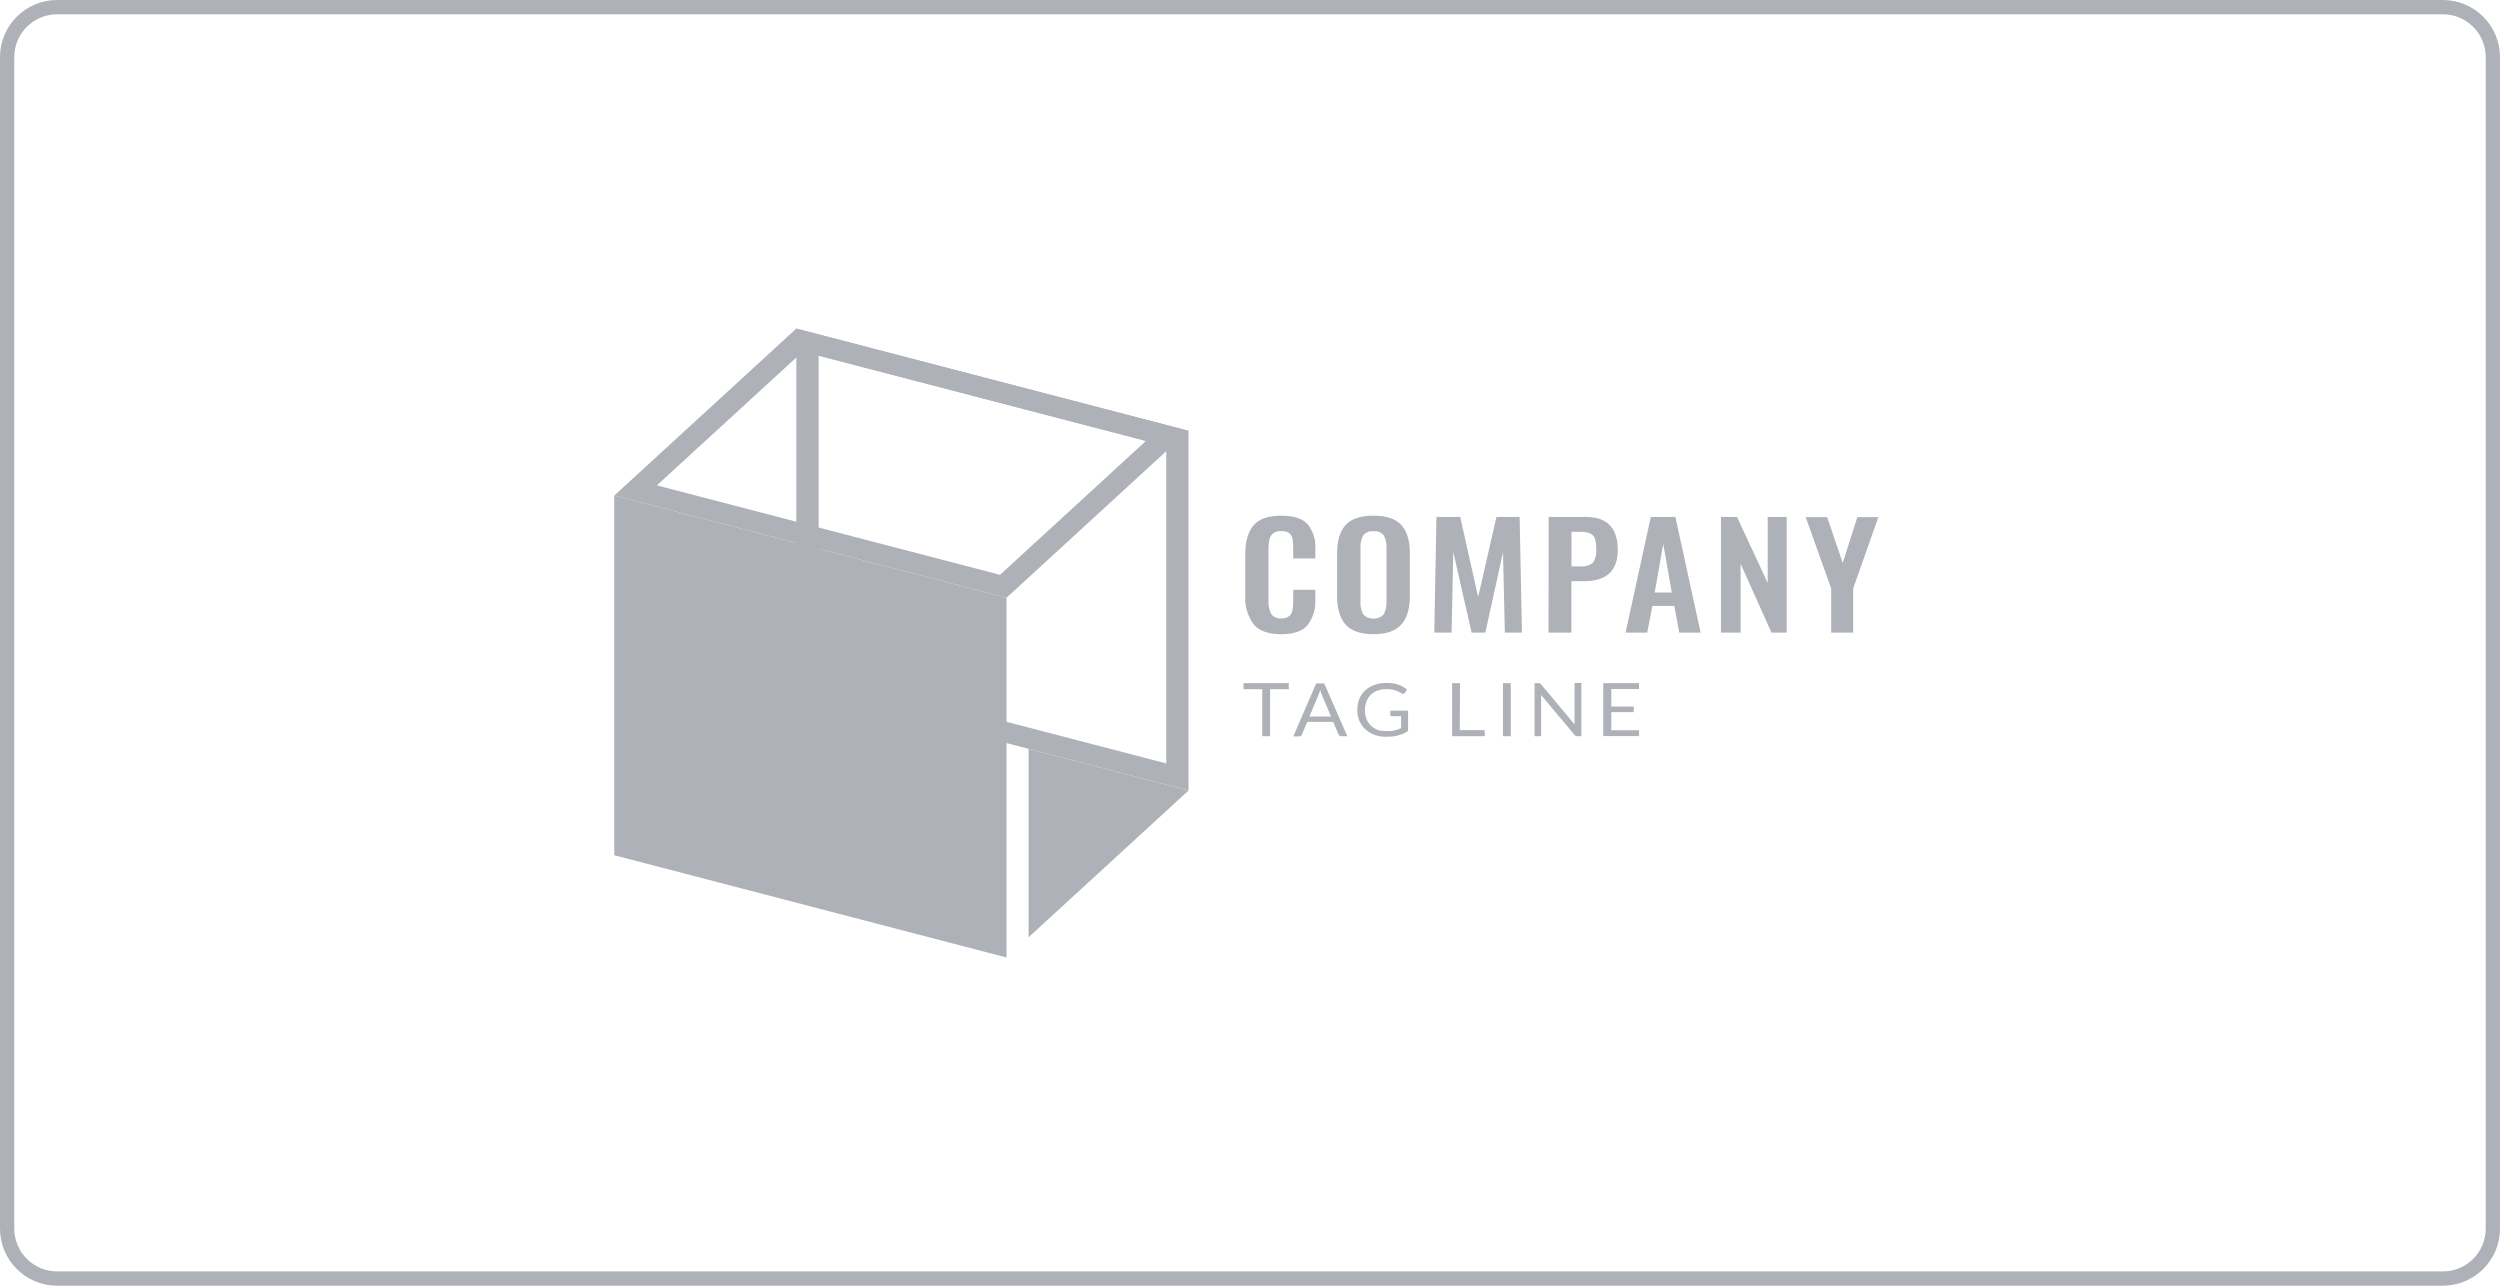
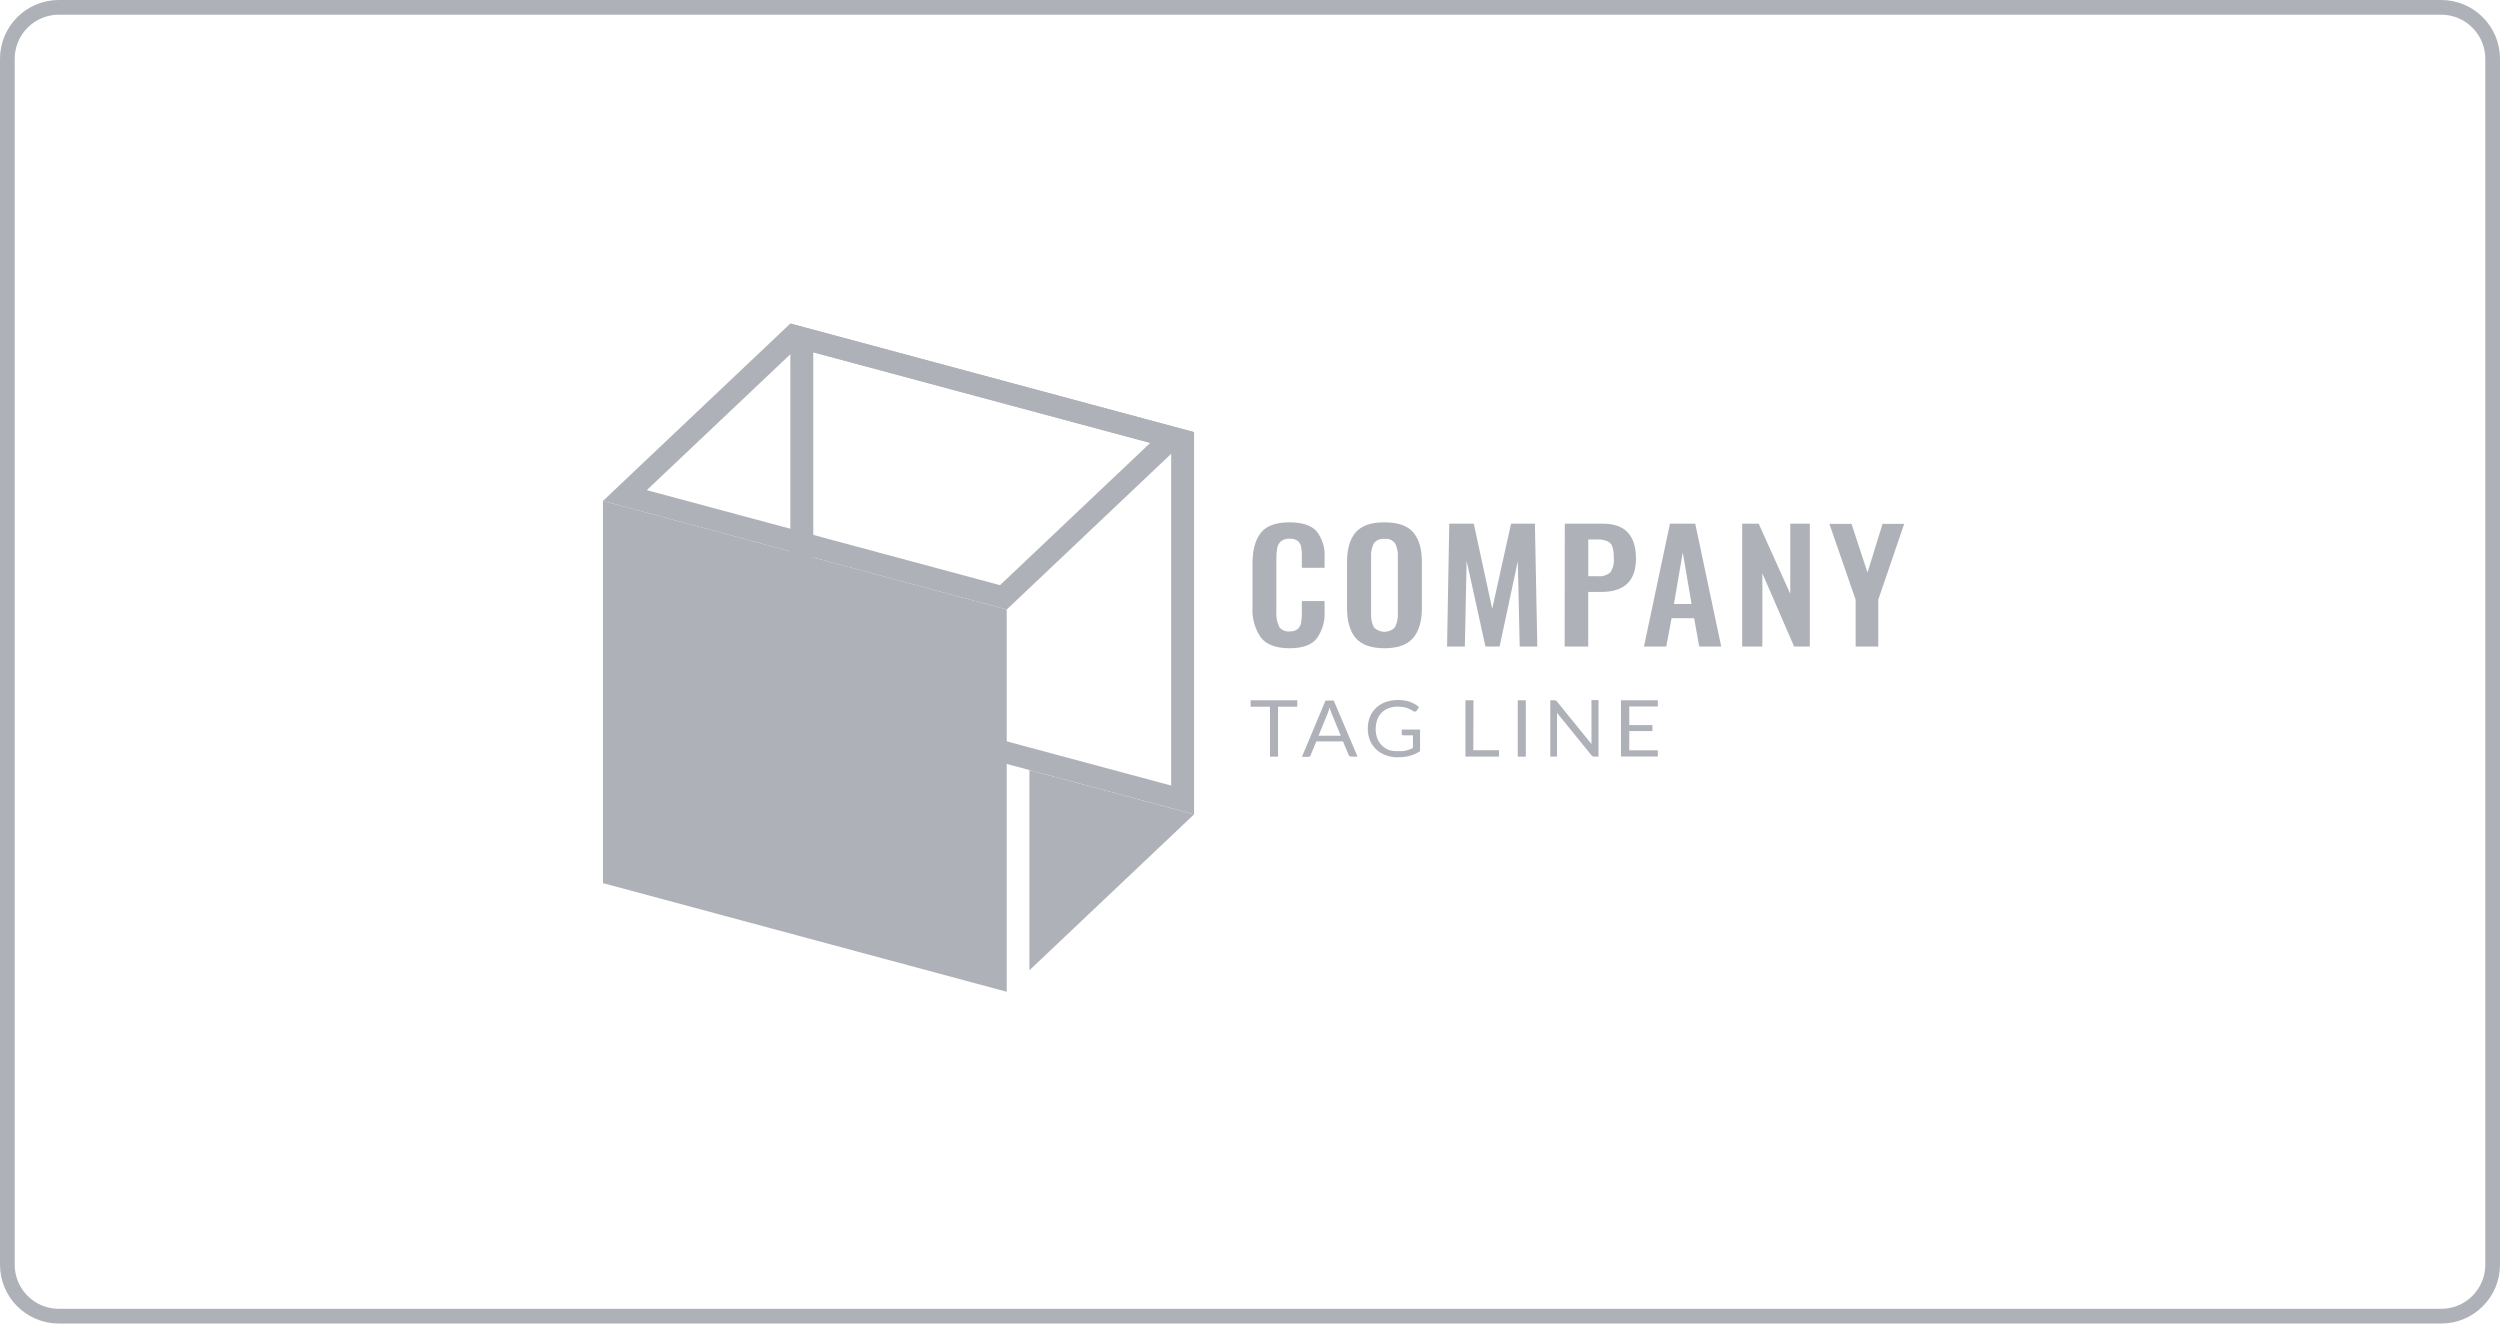
- <svg xmlns="http://www.w3.org/2000/svg" width="175" height="90" viewBox="0 0 175 90" fill="none">
-   <rect x="0.5" y="0.5" width="174" height="89" rx="3.5" stroke="#AFB1B8" />
-   <path d="M87.74 43.688C87.322 43.097 87.123 42.399 87.17 41.695V38.806C87.17 37.92 87.359 37.247 87.737 36.786C88.115 36.325 88.765 36.096 89.686 36.098C90.551 36.098 91.165 36.294 91.529 36.686C91.925 37.186 92.118 37.798 92.073 38.415V39.094H90.525V38.406C90.531 38.181 90.516 37.956 90.481 37.733C90.458 37.58 90.38 37.439 90.26 37.333C90.101 37.218 89.9 37.162 89.699 37.177C89.487 37.163 89.276 37.221 89.109 37.342C88.974 37.46 88.884 37.614 88.853 37.783C88.808 38.019 88.788 38.258 88.792 38.497V42.004C88.767 42.342 88.835 42.681 88.99 42.989C89.067 43.093 89.174 43.176 89.299 43.227C89.424 43.279 89.562 43.298 89.699 43.283C89.897 43.298 90.094 43.241 90.247 43.124C90.373 43.009 90.454 42.859 90.478 42.698C90.514 42.465 90.53 42.23 90.525 41.995V41.284H92.073V41.934C92.117 42.577 91.929 43.215 91.538 43.75C91.183 44.179 90.577 44.394 89.686 44.394C88.795 44.394 88.122 44.165 87.74 43.688Z" fill="#AFB1B8" />
-   <path d="M94.186 43.718C93.795 43.268 93.599 42.613 93.599 41.745V38.706C93.599 37.847 93.795 37.198 94.186 36.757C94.577 36.316 95.23 36.096 96.147 36.098C97.057 36.098 97.708 36.318 98.099 36.757C98.49 37.198 98.689 37.847 98.689 38.706V41.745C98.689 42.604 98.49 43.262 98.092 43.715C97.695 44.168 97.048 44.394 96.147 44.394C95.246 44.394 94.58 44.165 94.186 43.718ZM96.868 42.989C97.008 42.707 97.072 42.398 97.054 42.089V38.368C97.072 38.064 97.009 37.762 96.871 37.486C96.793 37.379 96.683 37.295 96.555 37.243C96.427 37.191 96.286 37.173 96.147 37.192C96.008 37.174 95.866 37.192 95.738 37.244C95.609 37.296 95.499 37.38 95.419 37.486C95.279 37.761 95.215 38.064 95.234 38.368V42.107C95.214 42.416 95.278 42.725 95.419 43.007C95.51 43.101 95.621 43.177 95.746 43.229C95.871 43.282 96.007 43.308 96.144 43.308C96.281 43.308 96.417 43.282 96.542 43.229C96.666 43.177 96.778 43.101 96.868 43.007V42.989Z" fill="#AFB1B8" />
-   <path d="M100.551 36.187H102.217L103.47 41.795L104.752 36.187H106.374L106.537 44.282H105.339L105.211 38.656L103.973 44.282H103.012L101.73 38.635L101.611 44.282H100.4L100.551 36.187Z" fill="#AFB1B8" />
-   <path d="M108.406 36.187H111.002C112.498 36.187 113.245 36.953 113.245 38.485C113.245 39.953 112.458 40.686 110.883 40.684H109.999V44.282H108.396L108.406 36.187ZM110.624 39.646C110.782 39.665 110.943 39.651 111.095 39.607C111.247 39.563 111.387 39.489 111.505 39.391C111.689 39.117 111.77 38.796 111.736 38.477C111.744 38.23 111.719 37.983 111.659 37.742C111.636 37.661 111.596 37.586 111.541 37.52C111.486 37.453 111.417 37.398 111.339 37.357C111.116 37.259 110.87 37.214 110.624 37.227H110.002V39.646H110.624Z" fill="#AFB1B8" />
-   <path d="M115.556 36.187H117.277L119.043 44.282H117.549L117.2 42.415H115.665L115.306 44.282H113.79L115.556 36.187ZM117.027 41.478L116.428 38.08L115.828 41.478H117.027Z" fill="#AFB1B8" />
-   <path d="M120.469 36.187H121.591L123.738 40.804V36.187H125.068V44.282H124.001L121.841 39.461V44.282H120.466L120.469 36.187Z" fill="#AFB1B8" />
-   <path d="M128.184 41.195L126.398 36.199H127.902L128.991 39.408L130.014 36.199H131.485L129.722 41.195V44.282H128.184V41.195Z" fill="#AFB1B8" />
-   <path d="M90.215 47.821V48.245H88.907V51.534H88.359V48.245H87.045V47.821H90.215Z" fill="#AFB1B8" />
-   <path d="M94.314 51.534H93.891C93.848 51.537 93.806 51.524 93.772 51.499C93.74 51.477 93.716 51.448 93.702 51.414L93.324 50.532H91.51L91.132 51.414C91.121 51.45 91.101 51.485 91.074 51.514C91.04 51.538 90.998 51.551 90.955 51.549H90.532L92.135 47.836H92.692L94.314 51.534ZM91.66 50.156H93.173L92.532 48.645C92.485 48.53 92.445 48.413 92.413 48.295C92.391 48.365 92.372 48.433 92.353 48.492L92.295 48.648L91.66 50.156Z" fill="#AFB1B8" />
-   <path d="M97.077 51.169C97.177 51.174 97.278 51.174 97.378 51.169C97.465 51.161 97.55 51.147 97.634 51.125C97.713 51.108 97.79 51.085 97.865 51.058C97.936 51.031 98.006 50.999 98.08 50.967V50.132H97.439C97.423 50.133 97.407 50.13 97.392 50.125C97.377 50.12 97.364 50.112 97.352 50.102C97.342 50.094 97.333 50.084 97.328 50.072C97.322 50.06 97.32 50.047 97.32 50.035V49.749H98.564V51.172C98.462 51.239 98.355 51.298 98.243 51.349C98.129 51.401 98.01 51.443 97.888 51.475C97.756 51.511 97.622 51.536 97.487 51.552C97.332 51.567 97.175 51.575 97.019 51.575C96.743 51.577 96.468 51.53 96.211 51.437C95.971 51.349 95.753 51.217 95.57 51.049C95.392 50.88 95.251 50.68 95.157 50.461C95.056 50.215 95.006 49.954 95.01 49.691C95.006 49.426 95.055 49.163 95.154 48.915C95.246 48.695 95.387 48.494 95.567 48.327C95.75 48.16 95.968 48.029 96.208 47.942C96.483 47.847 96.774 47.8 97.067 47.803C97.216 47.803 97.365 47.814 97.513 47.836C97.643 47.855 97.771 47.887 97.894 47.93C98.006 47.968 98.113 48.018 98.214 48.077C98.313 48.135 98.406 48.2 98.493 48.271L98.339 48.5C98.327 48.521 98.309 48.539 98.287 48.551C98.265 48.563 98.24 48.57 98.214 48.571C98.179 48.57 98.144 48.559 98.115 48.541C98.067 48.518 98.016 48.488 97.958 48.453C97.89 48.414 97.818 48.38 97.743 48.353C97.648 48.318 97.549 48.291 97.448 48.271C97.314 48.248 97.178 48.237 97.041 48.239C96.83 48.236 96.62 48.271 96.423 48.341C96.245 48.407 96.084 48.507 95.952 48.635C95.819 48.769 95.717 48.926 95.654 49.097C95.51 49.499 95.51 49.932 95.654 50.334C95.724 50.509 95.833 50.668 95.974 50.802C96.106 50.929 96.265 51.029 96.442 51.096C96.646 51.16 96.862 51.185 97.077 51.169Z" fill="#AFB1B8" />
-   <path d="M102.185 51.111H103.935V51.534H101.65V47.821H102.198L102.185 51.111Z" fill="#AFB1B8" />
-   <path d="M105.756 51.534H105.208V47.821H105.756V51.534Z" fill="#AFB1B8" />
-   <path d="M107.794 47.839C107.826 47.856 107.855 47.879 107.877 47.906L110.22 50.705C110.217 50.661 110.217 50.617 110.22 50.573C110.22 50.532 110.22 50.49 110.22 50.452V47.806H110.698V51.534H110.422C110.381 51.537 110.34 51.53 110.303 51.513C110.27 51.495 110.241 51.471 110.217 51.443L107.877 48.647C107.877 48.691 107.877 48.732 107.877 48.774C107.877 48.815 107.877 48.853 107.877 48.888V51.534H107.419V47.821H107.704C107.735 47.821 107.766 47.827 107.794 47.839Z" fill="#AFB1B8" />
-   <path d="M114.732 47.821V48.23H112.79V49.456H114.364V49.85H112.79V51.117H114.732V51.525H112.226V47.821H114.732Z" fill="#AFB1B8" />
-   <path d="M57.303 24.893L81.638 31.231V53.439L57.303 47.104V24.893ZM55.743 23V48.183L83.196 55.335V30.155L55.743 23Z" fill="#AFB1B8" />
-   <path d="M70.457 67.025L43 59.867V34.687L70.457 41.842V67.025Z" fill="#AFB1B8" />
-   <path d="M56.198 24.608L80.216 30.866L70.001 40.237L45.981 33.976L56.198 24.608ZM55.743 23L43 34.688L70.457 41.842L83.196 30.155L55.743 23Z" fill="#AFB1B8" />
-   <path d="M72.001 65.608L83.196 55.338L72.001 52.419V65.608Z" fill="#AFB1B8" />
+ <svg xmlns="http://www.w3.org/2000/svg" width="170" height="90" viewBox="0 0 170 90" fill="none">
+   <rect x="0.5" y="0.5" width="169" height="89" rx="3.5" stroke="#AFB1B8" />
+   <path d="M85.74 43.353C85.322 42.743 85.123 42.022 85.17 41.296V38.313C85.17 37.399 85.359 36.704 85.737 36.229C86.115 35.754 86.765 35.517 87.686 35.519C88.551 35.519 89.165 35.721 89.529 36.126C89.925 36.642 90.118 37.273 90.073 37.91V38.611H88.525V37.901C88.531 37.669 88.516 37.436 88.481 37.206C88.458 37.049 88.38 36.903 88.26 36.793C88.101 36.675 87.9 36.617 87.699 36.633C87.487 36.618 87.276 36.678 87.109 36.803C86.974 36.924 86.884 37.084 86.853 37.258C86.808 37.501 86.788 37.748 86.792 37.995V41.615C86.767 41.964 86.835 42.313 86.99 42.631C87.067 42.739 87.174 42.824 87.299 42.877C87.424 42.931 87.562 42.951 87.699 42.935C87.897 42.95 88.094 42.891 88.247 42.771C88.373 42.652 88.454 42.498 88.478 42.331C88.514 42.091 88.53 41.848 88.525 41.606V40.871H90.073V41.542C90.117 42.206 89.929 42.864 89.538 43.417C89.183 43.86 88.577 44.081 87.686 44.081C86.795 44.081 86.122 43.845 85.74 43.353Z" fill="#AFB1B8" />
+   <path d="M92.186 43.384C91.795 42.919 91.599 42.243 91.599 41.348V38.21C91.599 37.324 91.795 36.654 92.186 36.199C92.577 35.744 93.23 35.517 94.147 35.519C95.057 35.519 95.708 35.746 96.099 36.199C96.49 36.654 96.689 37.324 96.689 38.21V41.348C96.689 42.234 96.49 42.913 96.092 43.381C95.695 43.848 95.048 44.081 94.147 44.081C93.246 44.081 92.58 43.845 92.186 43.384ZM94.868 42.631C95.008 42.34 95.072 42.022 95.054 41.703V37.861C95.072 37.548 95.009 37.236 94.871 36.951C94.793 36.841 94.683 36.755 94.555 36.701C94.427 36.647 94.286 36.629 94.147 36.648C94.008 36.629 93.866 36.648 93.738 36.702C93.609 36.755 93.499 36.842 93.419 36.951C93.279 37.235 93.215 37.548 93.234 37.861V41.721C93.214 42.04 93.278 42.359 93.419 42.649C93.51 42.747 93.621 42.826 93.746 42.88C93.871 42.933 94.007 42.961 94.144 42.961C94.281 42.961 94.417 42.933 94.542 42.88C94.666 42.826 94.778 42.747 94.868 42.649V42.631Z" fill="#AFB1B8" />
+   <path d="M98.55 35.611H100.217L101.47 41.399L102.752 35.611H104.374L104.537 43.966H103.339L103.211 38.159L101.973 43.966H101.012L99.73 38.138L99.611 43.966H98.4L98.55 35.611Z" fill="#AFB1B8" />
+   <path d="M106.406 35.611H109.002C110.498 35.611 111.245 36.401 111.245 37.983C111.245 39.498 110.458 40.254 108.883 40.252H107.999V43.966H106.396L106.406 35.611ZM108.624 39.181C108.782 39.2 108.943 39.187 109.095 39.141C109.247 39.096 109.387 39.019 109.505 38.917C109.689 38.635 109.77 38.304 109.736 37.974C109.744 37.719 109.719 37.464 109.659 37.215C109.636 37.132 109.596 37.054 109.541 36.986C109.486 36.918 109.417 36.861 109.339 36.818C109.116 36.717 108.87 36.671 108.624 36.685H108.002V39.181H108.624Z" fill="#AFB1B8" />
+   <path d="M113.556 35.611H115.277L117.043 43.966H115.549L115.2 42.039H113.665L113.306 43.966H111.79L113.556 35.611ZM115.027 41.072L114.428 37.564L113.828 41.072H115.027Z" fill="#AFB1B8" />
+   <path d="M118.469 35.611H119.591L121.738 40.377V35.611H123.068V43.966H122.001L119.841 38.99V43.966H118.466L118.469 35.611Z" fill="#AFB1B8" />
+   <path d="M126.184 40.78L124.398 35.622H125.902L126.991 38.935L128.014 35.622H129.485L127.722 40.78V43.966H126.184V40.78Z" fill="#AFB1B8" />
+   <path d="M88.215 47.619V48.056H86.907V51.451H86.359V48.056H85.045V47.619H88.215Z" fill="#AFB1B8" />
+   <path d="M92.314 51.451H91.891C91.848 51.454 91.806 51.441 91.772 51.415C91.74 51.392 91.716 51.362 91.702 51.327L91.324 50.417H89.51L89.132 51.327C89.121 51.365 89.101 51.4 89.074 51.43C89.04 51.455 88.998 51.468 88.955 51.466H88.532L90.135 47.635H90.692L92.314 51.451ZM89.66 50.028H91.173L90.532 48.469C90.485 48.351 90.445 48.23 90.413 48.108C90.391 48.181 90.372 48.25 90.353 48.311L90.295 48.472L89.66 50.028Z" fill="#AFB1B8" />
+   <path d="M95.077 51.075C95.177 51.08 95.278 51.08 95.378 51.075C95.465 51.066 95.55 51.051 95.634 51.029C95.713 51.011 95.79 50.988 95.865 50.959C95.936 50.932 96.006 50.899 96.08 50.865V50.004H95.439C95.423 50.005 95.407 50.002 95.392 49.997C95.377 49.992 95.364 49.984 95.352 49.973C95.342 49.965 95.333 49.954 95.328 49.942C95.322 49.93 95.32 49.917 95.32 49.904V49.609H96.564V51.078C96.462 51.147 96.355 51.208 96.243 51.26C96.129 51.313 96.01 51.357 95.888 51.39C95.756 51.427 95.622 51.453 95.487 51.469C95.332 51.486 95.175 51.494 95.019 51.494C94.743 51.496 94.468 51.447 94.211 51.351C93.971 51.26 93.753 51.123 93.57 50.95C93.392 50.776 93.251 50.569 93.157 50.344C93.056 50.09 93.006 49.82 93.01 49.549C93.006 49.276 93.055 49.004 93.154 48.748C93.246 48.52 93.387 48.314 93.567 48.141C93.75 47.968 93.968 47.833 94.208 47.743C94.483 47.645 94.774 47.597 95.067 47.6C95.216 47.6 95.365 47.611 95.513 47.634C95.643 47.654 95.771 47.687 95.894 47.731C96.006 47.771 96.113 47.822 96.214 47.883C96.313 47.943 96.406 48.01 96.493 48.083L96.339 48.32C96.327 48.341 96.309 48.359 96.287 48.372C96.265 48.385 96.24 48.392 96.214 48.392C96.179 48.391 96.144 48.381 96.115 48.362C96.067 48.338 96.016 48.307 95.958 48.271C95.89 48.231 95.818 48.196 95.743 48.168C95.648 48.132 95.549 48.103 95.448 48.083C95.314 48.06 95.178 48.048 95.041 48.05C94.83 48.047 94.62 48.083 94.423 48.156C94.245 48.224 94.084 48.327 93.952 48.459C93.819 48.597 93.717 48.759 93.654 48.936C93.51 49.351 93.51 49.798 93.654 50.213C93.724 50.393 93.833 50.558 93.974 50.696C94.106 50.827 94.265 50.93 94.442 50.999C94.646 51.065 94.862 51.091 95.077 51.075Z" fill="#AFB1B8" />
+   <path d="M100.185 51.014H101.935V51.451H99.65V47.619H100.198L100.185 51.014Z" fill="#AFB1B8" />
+   <path d="M103.756 51.451H103.208V47.619H103.756V51.451Z" fill="#AFB1B8" />
+   <path d="M105.794 47.637C105.826 47.655 105.855 47.678 105.877 47.707L108.22 50.596C108.217 50.55 108.217 50.505 108.22 50.459C108.22 50.416 108.22 50.374 108.22 50.335V47.604H108.698V51.451H108.422C108.381 51.454 108.34 51.447 108.303 51.43C108.27 51.411 108.241 51.386 108.217 51.357L105.877 48.472C105.877 48.517 105.877 48.559 105.877 48.602C105.877 48.645 105.877 48.684 105.877 48.72V51.451H105.419V47.619H105.704C105.735 47.619 105.766 47.625 105.794 47.637Z" fill="#AFB1B8" />
+   <path d="M112.732 47.619V48.041H110.79V49.306H112.364V49.712H110.79V51.02H112.732V51.442H110.226V47.619H112.732Z" fill="#AFB1B8" />
+   <path d="M55.303 23.954L79.638 30.495V53.417L55.303 46.879V23.954ZM53.743 22V47.992L81.196 55.374V29.385L53.743 22Z" fill="#AFB1B8" />
+   <path d="M68.457 67.44L41 60.052V34.062L68.457 41.447V67.44Z" fill="#AFB1B8" />
+   <path d="M54.198 23.66L78.216 30.119L68.001 39.791L43.981 33.329L54.198 23.66ZM53.743 22L41 34.063L68.457 41.448L81.196 29.385L53.743 22Z" fill="#AFB1B8" />
+   <path d="M70.001 65.978L81.196 55.377L70.001 52.365V65.978Z" fill="#AFB1B8" />
</svg>
